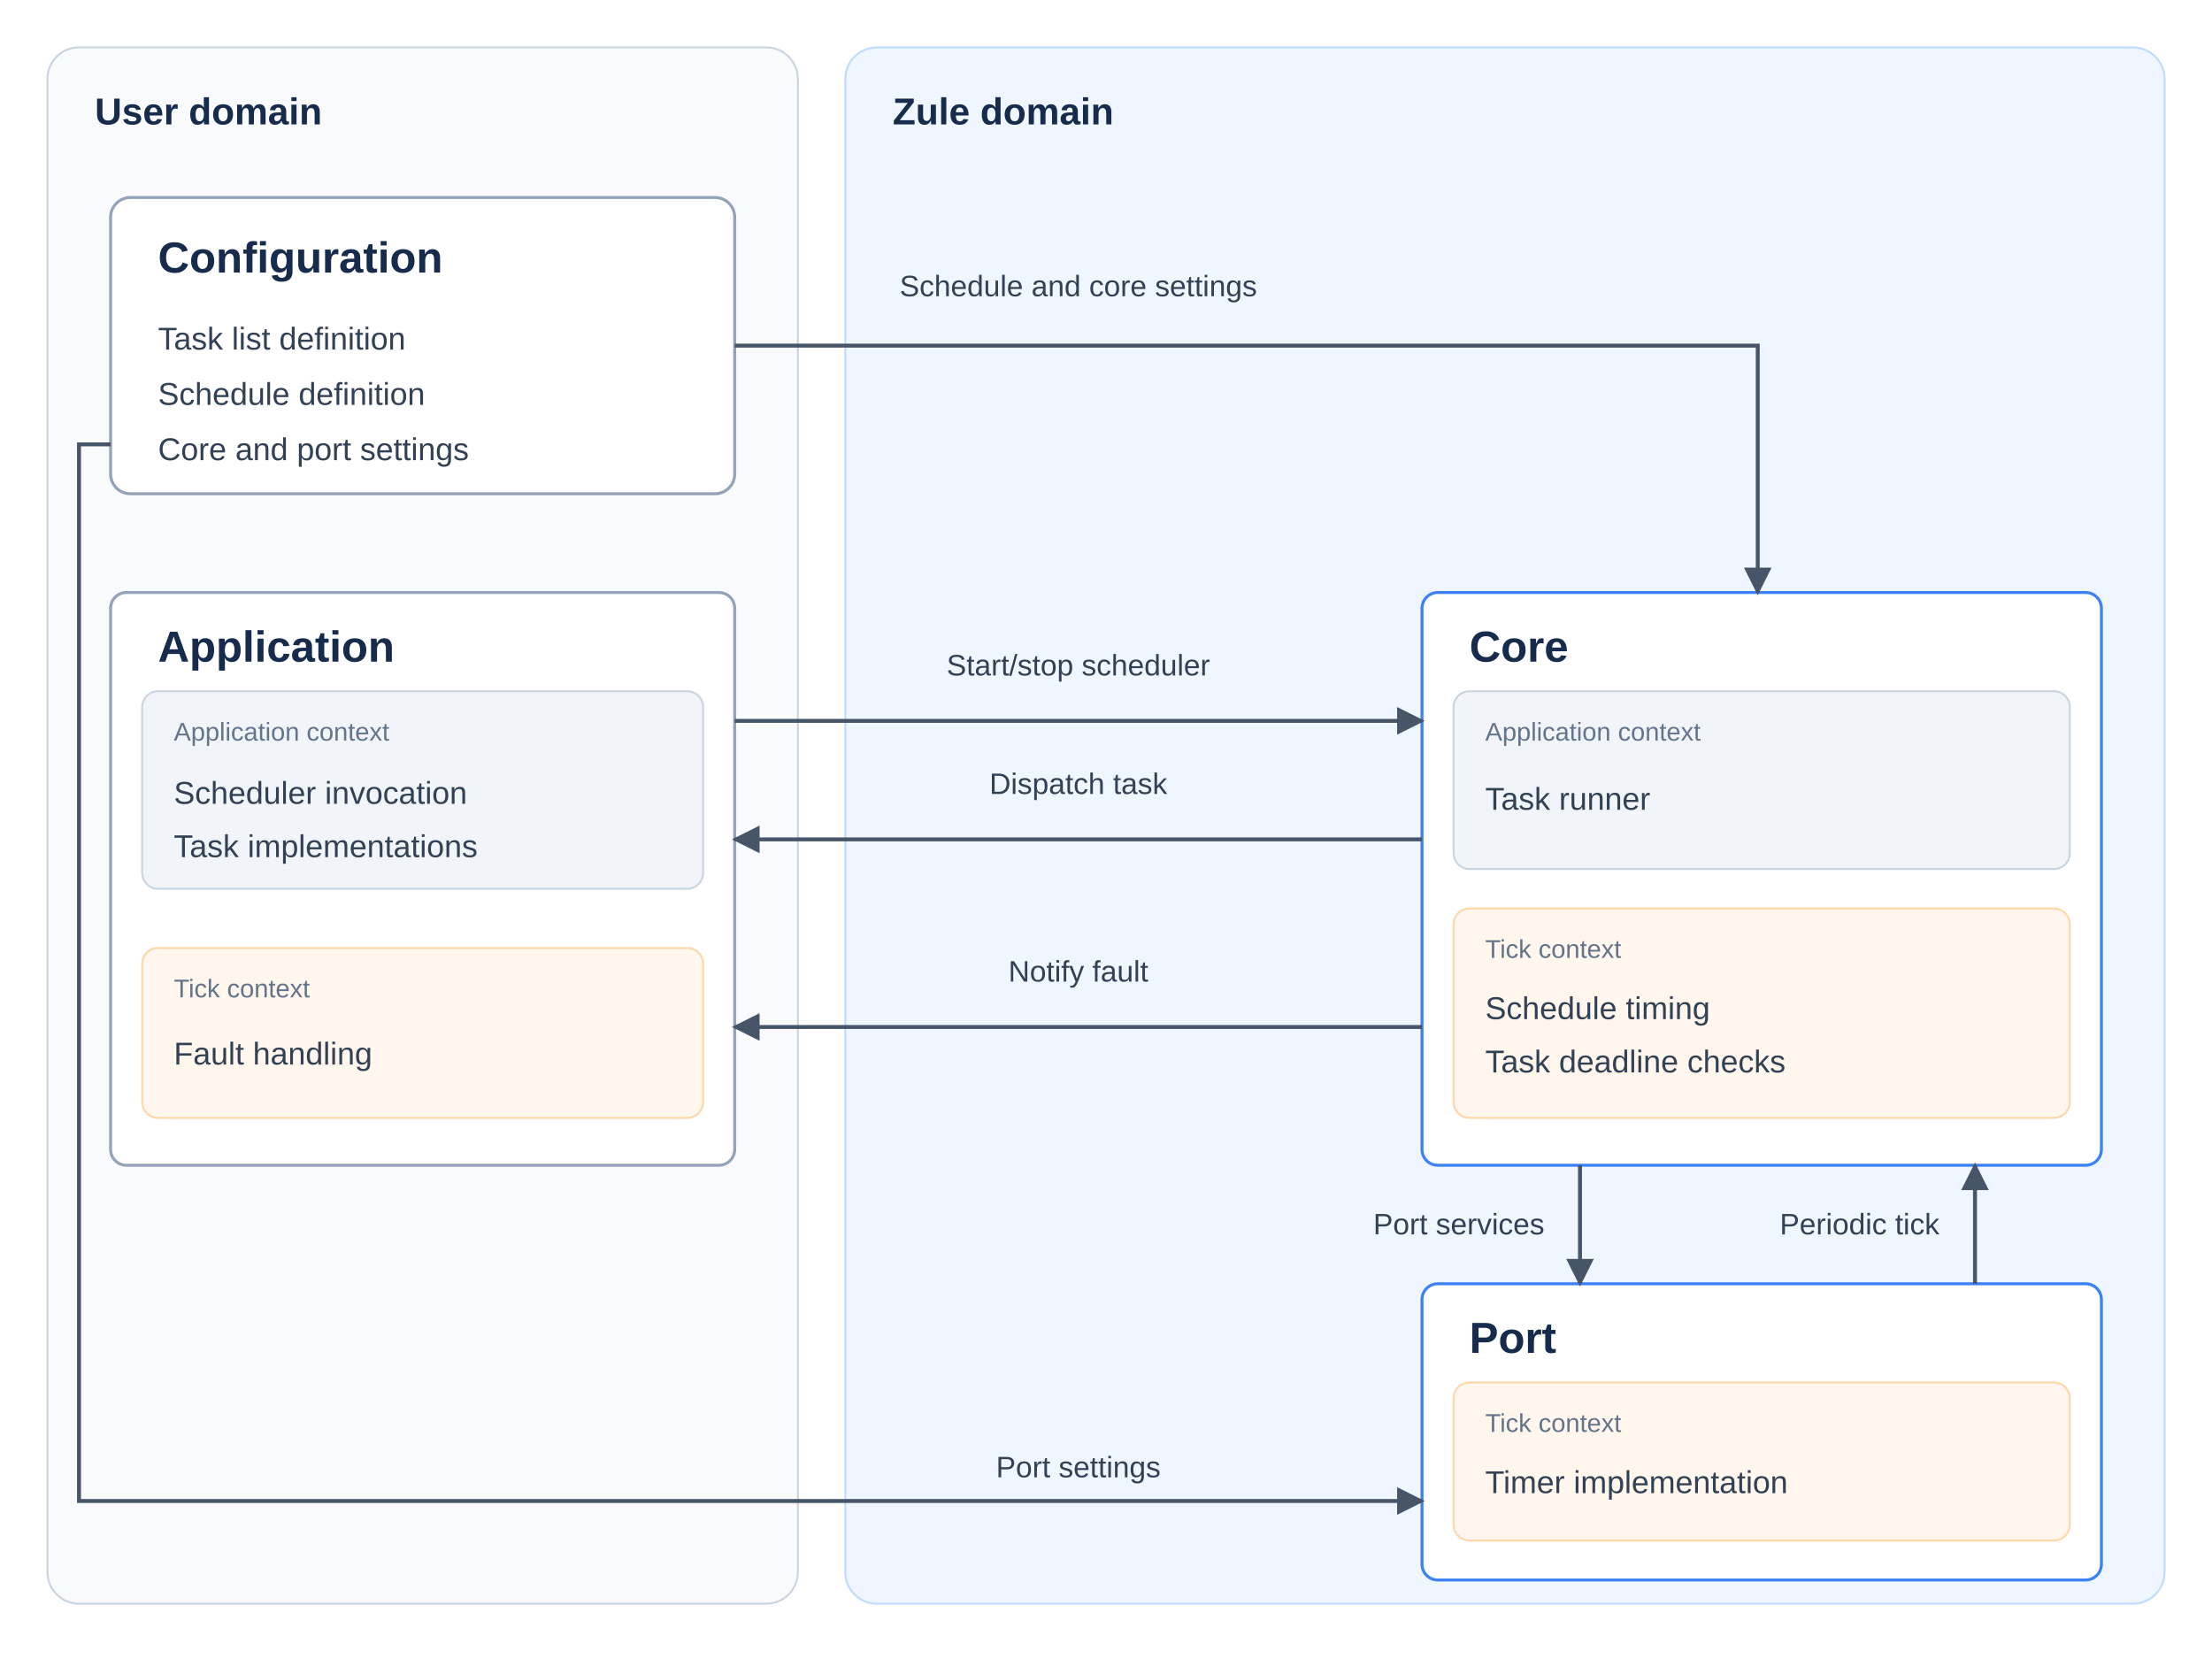
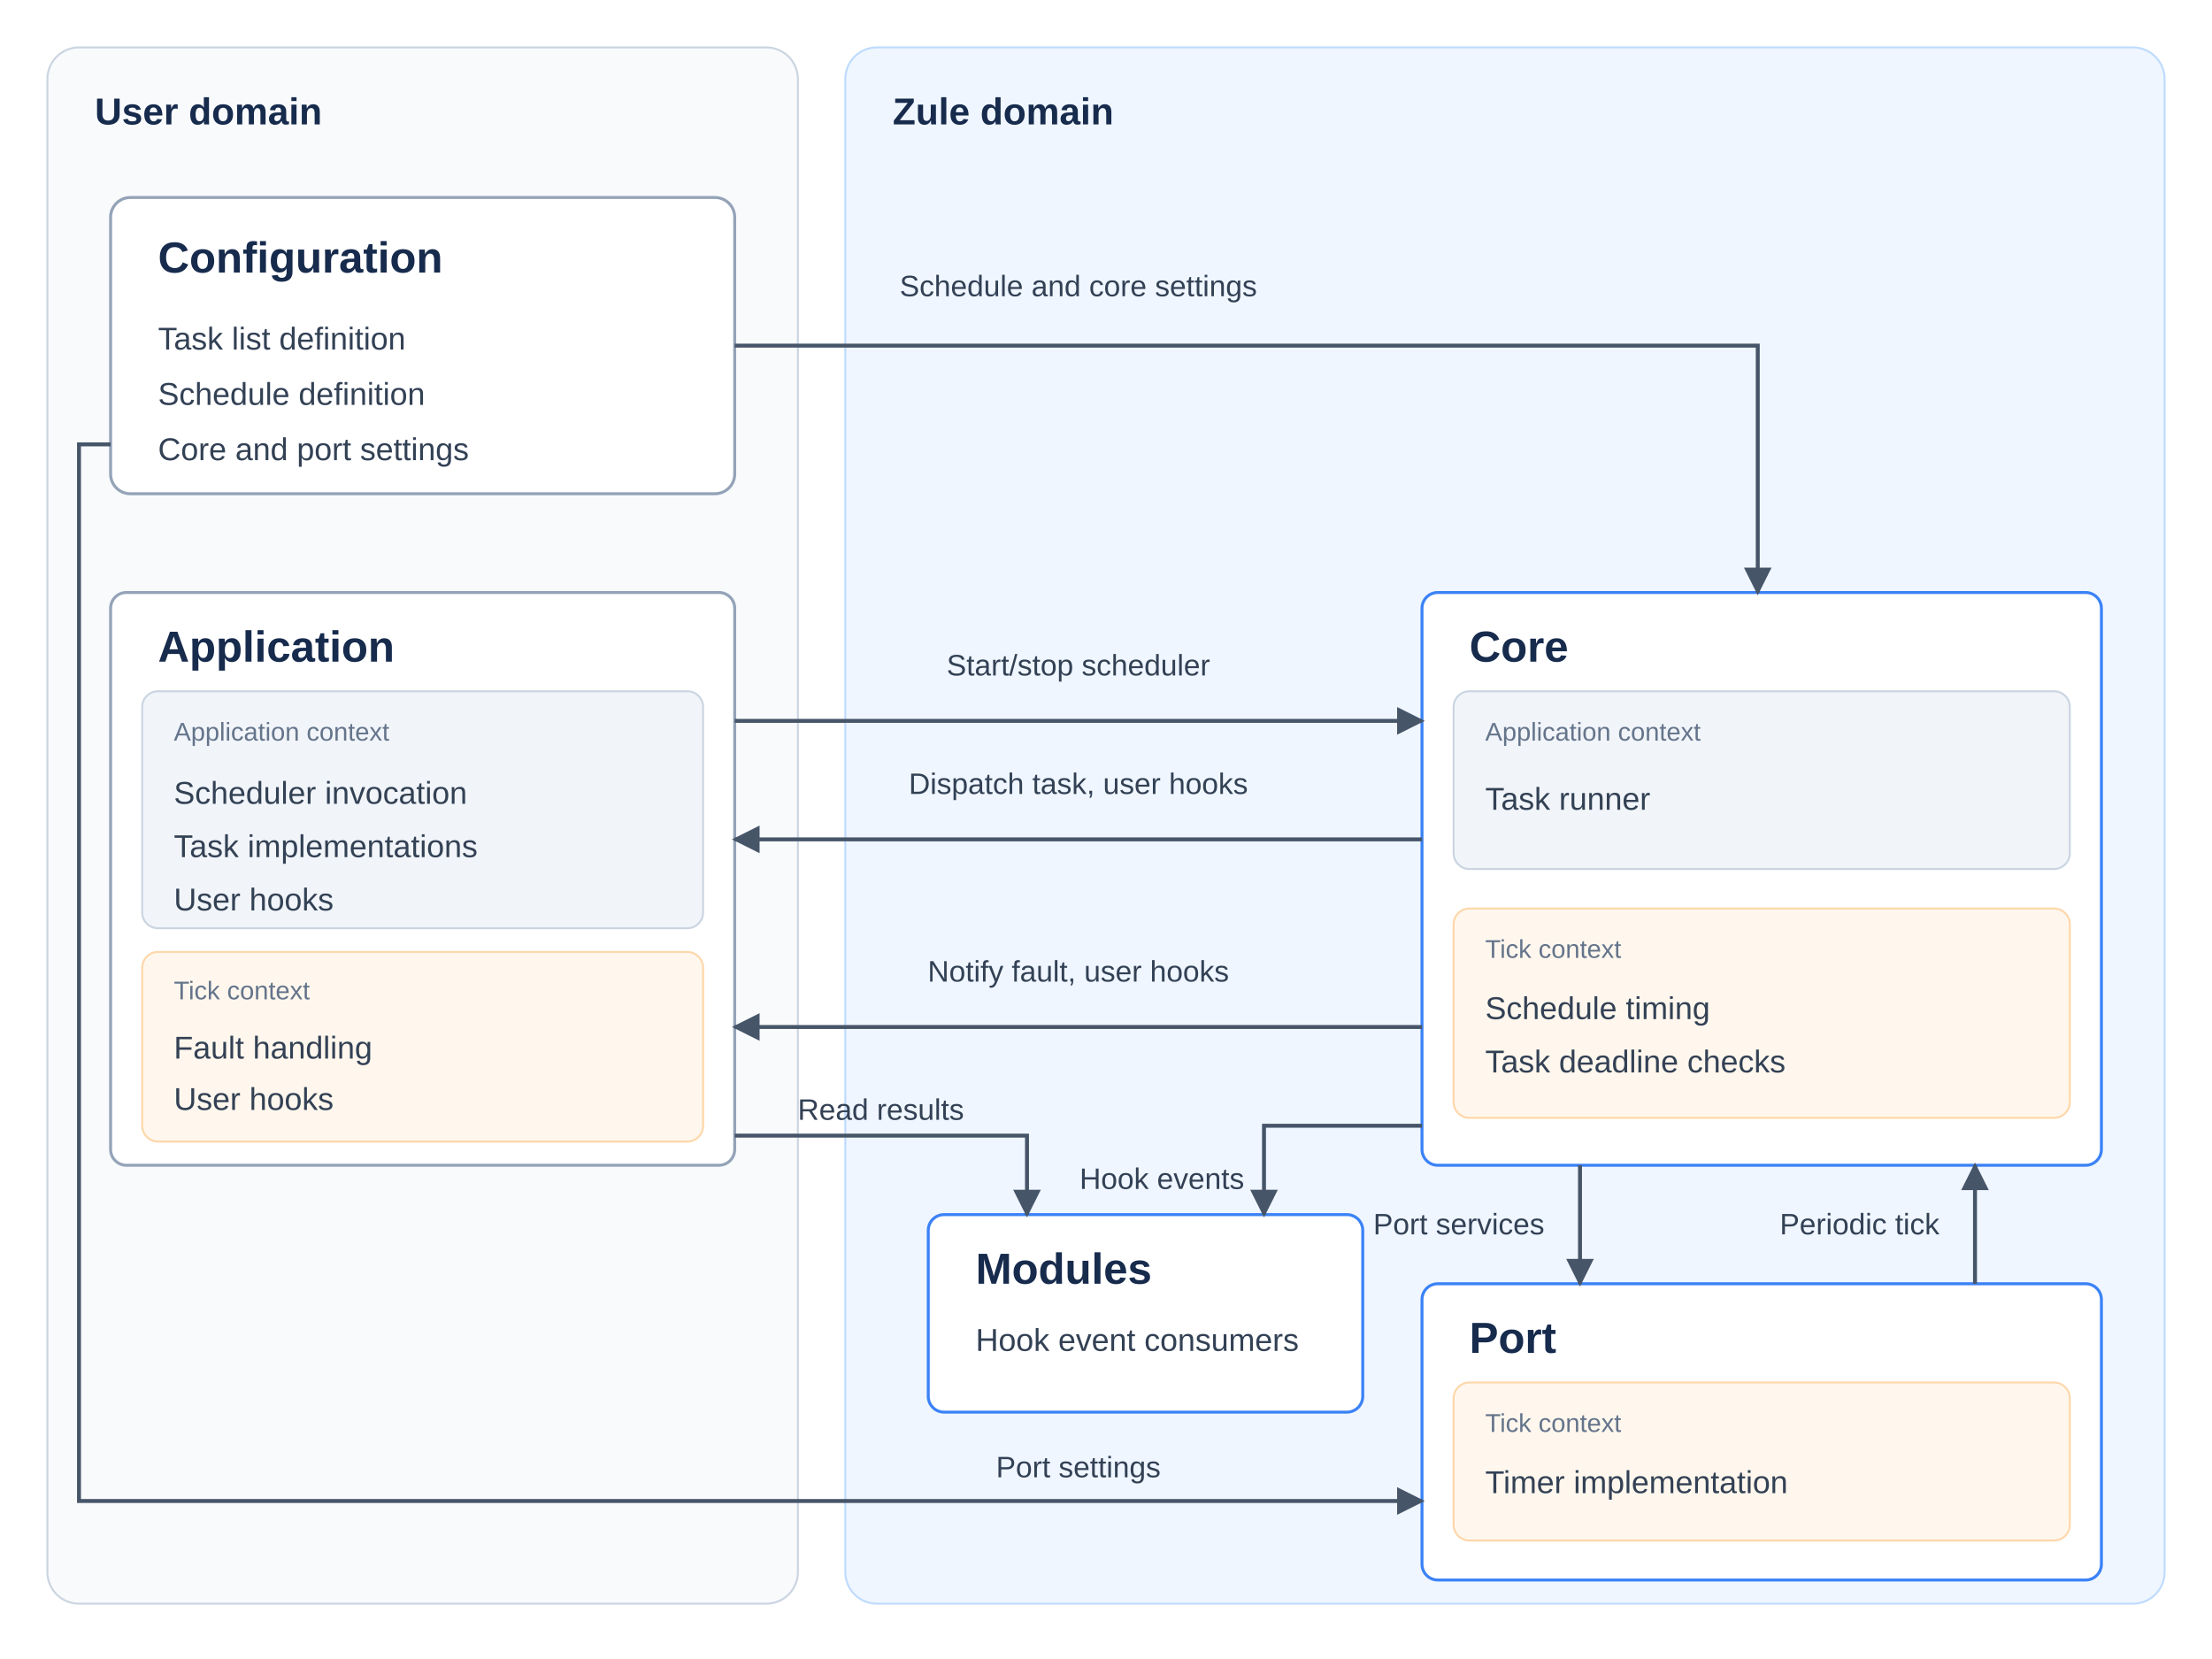
<svg xmlns="http://www.w3.org/2000/svg" width="1120" height="840" viewBox="0 0 1120 840" role="img" aria-labelledby="title description">
  <defs>
    <marker id="arrow" viewBox="0 0 10 10" refX="9" refY="5" markerWidth="7" markerHeight="7" orient="auto-start-reverse">
      <path d="M 0 0 L 10 5 L 0 10 Z" fill="#475569" />
    </marker>
    <style>
      text { font-family: Arial, Helvetica, sans-serif; fill: #172b4d; }
      .domain { font-size: 19px; font-weight: 700; }
      .heading { font-size: 22px; font-weight: 700; }
      .body { font-size: 16px; fill: #334155; }
      .label { font-size: 15px; fill: #334155; }
      .context { font-size: 13px; fill: #64748b; }
      .link { fill: none; stroke: #475569; stroke-width: 2; marker-end: url(#arrow); }
      .application-context { fill: #f1f5f9; stroke: #cbd5e1; }
      .tick-context { fill: #fff7ed; stroke: #fed7aa; }
    </style>
  </defs>
  <rect width="1120" height="840" fill="#ffffff" />
  <rect x="24" y="24" width="380" height="788" rx="16" fill="#f8fafc" stroke="#cbd5e1" />
  <rect x="428" y="24" width="668" height="788" rx="16" fill="#eff6ff" stroke="#bfdbfe" />
  <text x="48" y="63" class="domain">User domain</text>
  <text x="452" y="63" class="domain">Zule domain</text>
  <rect x="56" y="100" width="316" height="150" rx="10" fill="#ffffff" stroke="#94a3b8" stroke-width="1.5" />
  <text x="80" y="138" class="heading">Configuration</text>
  <text x="80" y="177" class="body">Task list definition</text>
  <text x="80" y="205" class="body">Schedule definition</text>
  <text x="80" y="233" class="body">Core and port settings</text>
  <rect x="56" y="300" width="316" height="290" rx="8" fill="#ffffff" stroke="#94a3b8" stroke-width="1.5" />
  <text x="80" y="335" class="heading">Application</text>
-   <rect x="72" y="350" width="284" height="100" rx="8" class="application-context" />
+   <rect x="72" y="350" width="284" height="120" rx="8" class="application-context" />
  <text x="88" y="375" class="context">Application context</text>
  <text x="88" y="407" class="body">Scheduler invocation</text>
  <text x="88" y="434" class="body">Task implementations</text>
-   <rect x="72" y="480" width="284" height="86" rx="8" class="tick-context" />
-   <text x="88" y="505" class="context">Tick context</text>
-   <text x="88" y="539" class="body">Fault handling</text>
+   <text x="88" y="461" class="body">User hooks</text>
+   <rect x="72" y="482" width="284" height="96" rx="8" class="tick-context" />
+   <text x="88" y="506" class="context">Tick context</text>
+   <text x="88" y="536" class="body">Fault handling</text>
+   <text x="88" y="562" class="body">User hooks</text>
  <rect x="720" y="300" width="344" height="290" rx="8" fill="#ffffff" stroke="#3b82f6" stroke-width="1.5" />
  <text x="744" y="335" class="heading">Core</text>
  <rect x="736" y="350" width="312" height="90" rx="8" class="application-context" />
  <text x="752" y="375" class="context">Application context</text>
  <text x="752" y="410" class="body">Task runner</text>
  <rect x="736" y="460" width="312" height="106" rx="8" class="tick-context" />
  <text x="752" y="485" class="context">Tick context</text>
  <text x="752" y="516" class="body">Schedule timing</text>
  <text x="752" y="543" class="body">Task deadline checks</text>
  <rect x="720" y="650" width="344" height="150" rx="8" fill="#ffffff" stroke="#3b82f6" stroke-width="1.5" />
  <text x="744" y="685" class="heading">Port</text>
  <rect x="736" y="700" width="312" height="80" rx="8" class="tick-context" />
  <text x="752" y="725" class="context">Tick context</text>
  <text x="752" y="756" class="body">Timer implementation</text>
  <path d="M 372 175 H 890 V 300" class="link" />
  <text x="546" y="150" class="label" text-anchor="middle">Schedule and core settings</text>
+   <rect x="470" y="615" width="220" height="100" rx="8" fill="#ffffff" stroke="#3b82f6" stroke-width="1.5" />
+   <text x="494" y="650" class="heading">Modules</text>
+   <text x="494" y="684" class="body">Hook event consumers</text>
+   <path d="M 720 570 H 640 V 615" class="link" />
+   <text x="630" y="602" class="label" text-anchor="end">Hook events</text>
+   <path d="M 372 575 H 520 V 615" class="link" />
+   <text x="446" y="567" class="label" text-anchor="middle">Read results</text>
  <path d="M 56 225 H 40 V 760 H 720" class="link" />
  <text x="546" y="748" class="label" text-anchor="middle">Port settings</text>
  <path d="M 372 365 H 720" class="link" />
  <text x="546" y="342" class="label" text-anchor="middle">Start/stop scheduler</text>
  <path d="M 720 425 H 372" class="link" />
-   <text x="546" y="402" class="label" text-anchor="middle">Dispatch task</text>
+   <text x="546" y="402" class="label" text-anchor="middle">Dispatch task, user hooks</text>
  <path d="M 720 520 H 372" class="link" />
-   <text x="546" y="497" class="label" text-anchor="middle">Notify fault</text>
+   <text x="546" y="497" class="label" text-anchor="middle">Notify fault, user hooks</text>
  <path d="M 800 590 V 650" class="link" />
  <text x="782" y="625" class="label" text-anchor="end">Port services</text>
  <path d="M 1000 650 V 590" class="link" />
  <text x="982" y="625" class="label" text-anchor="end">Periodic tick</text>
</svg>
